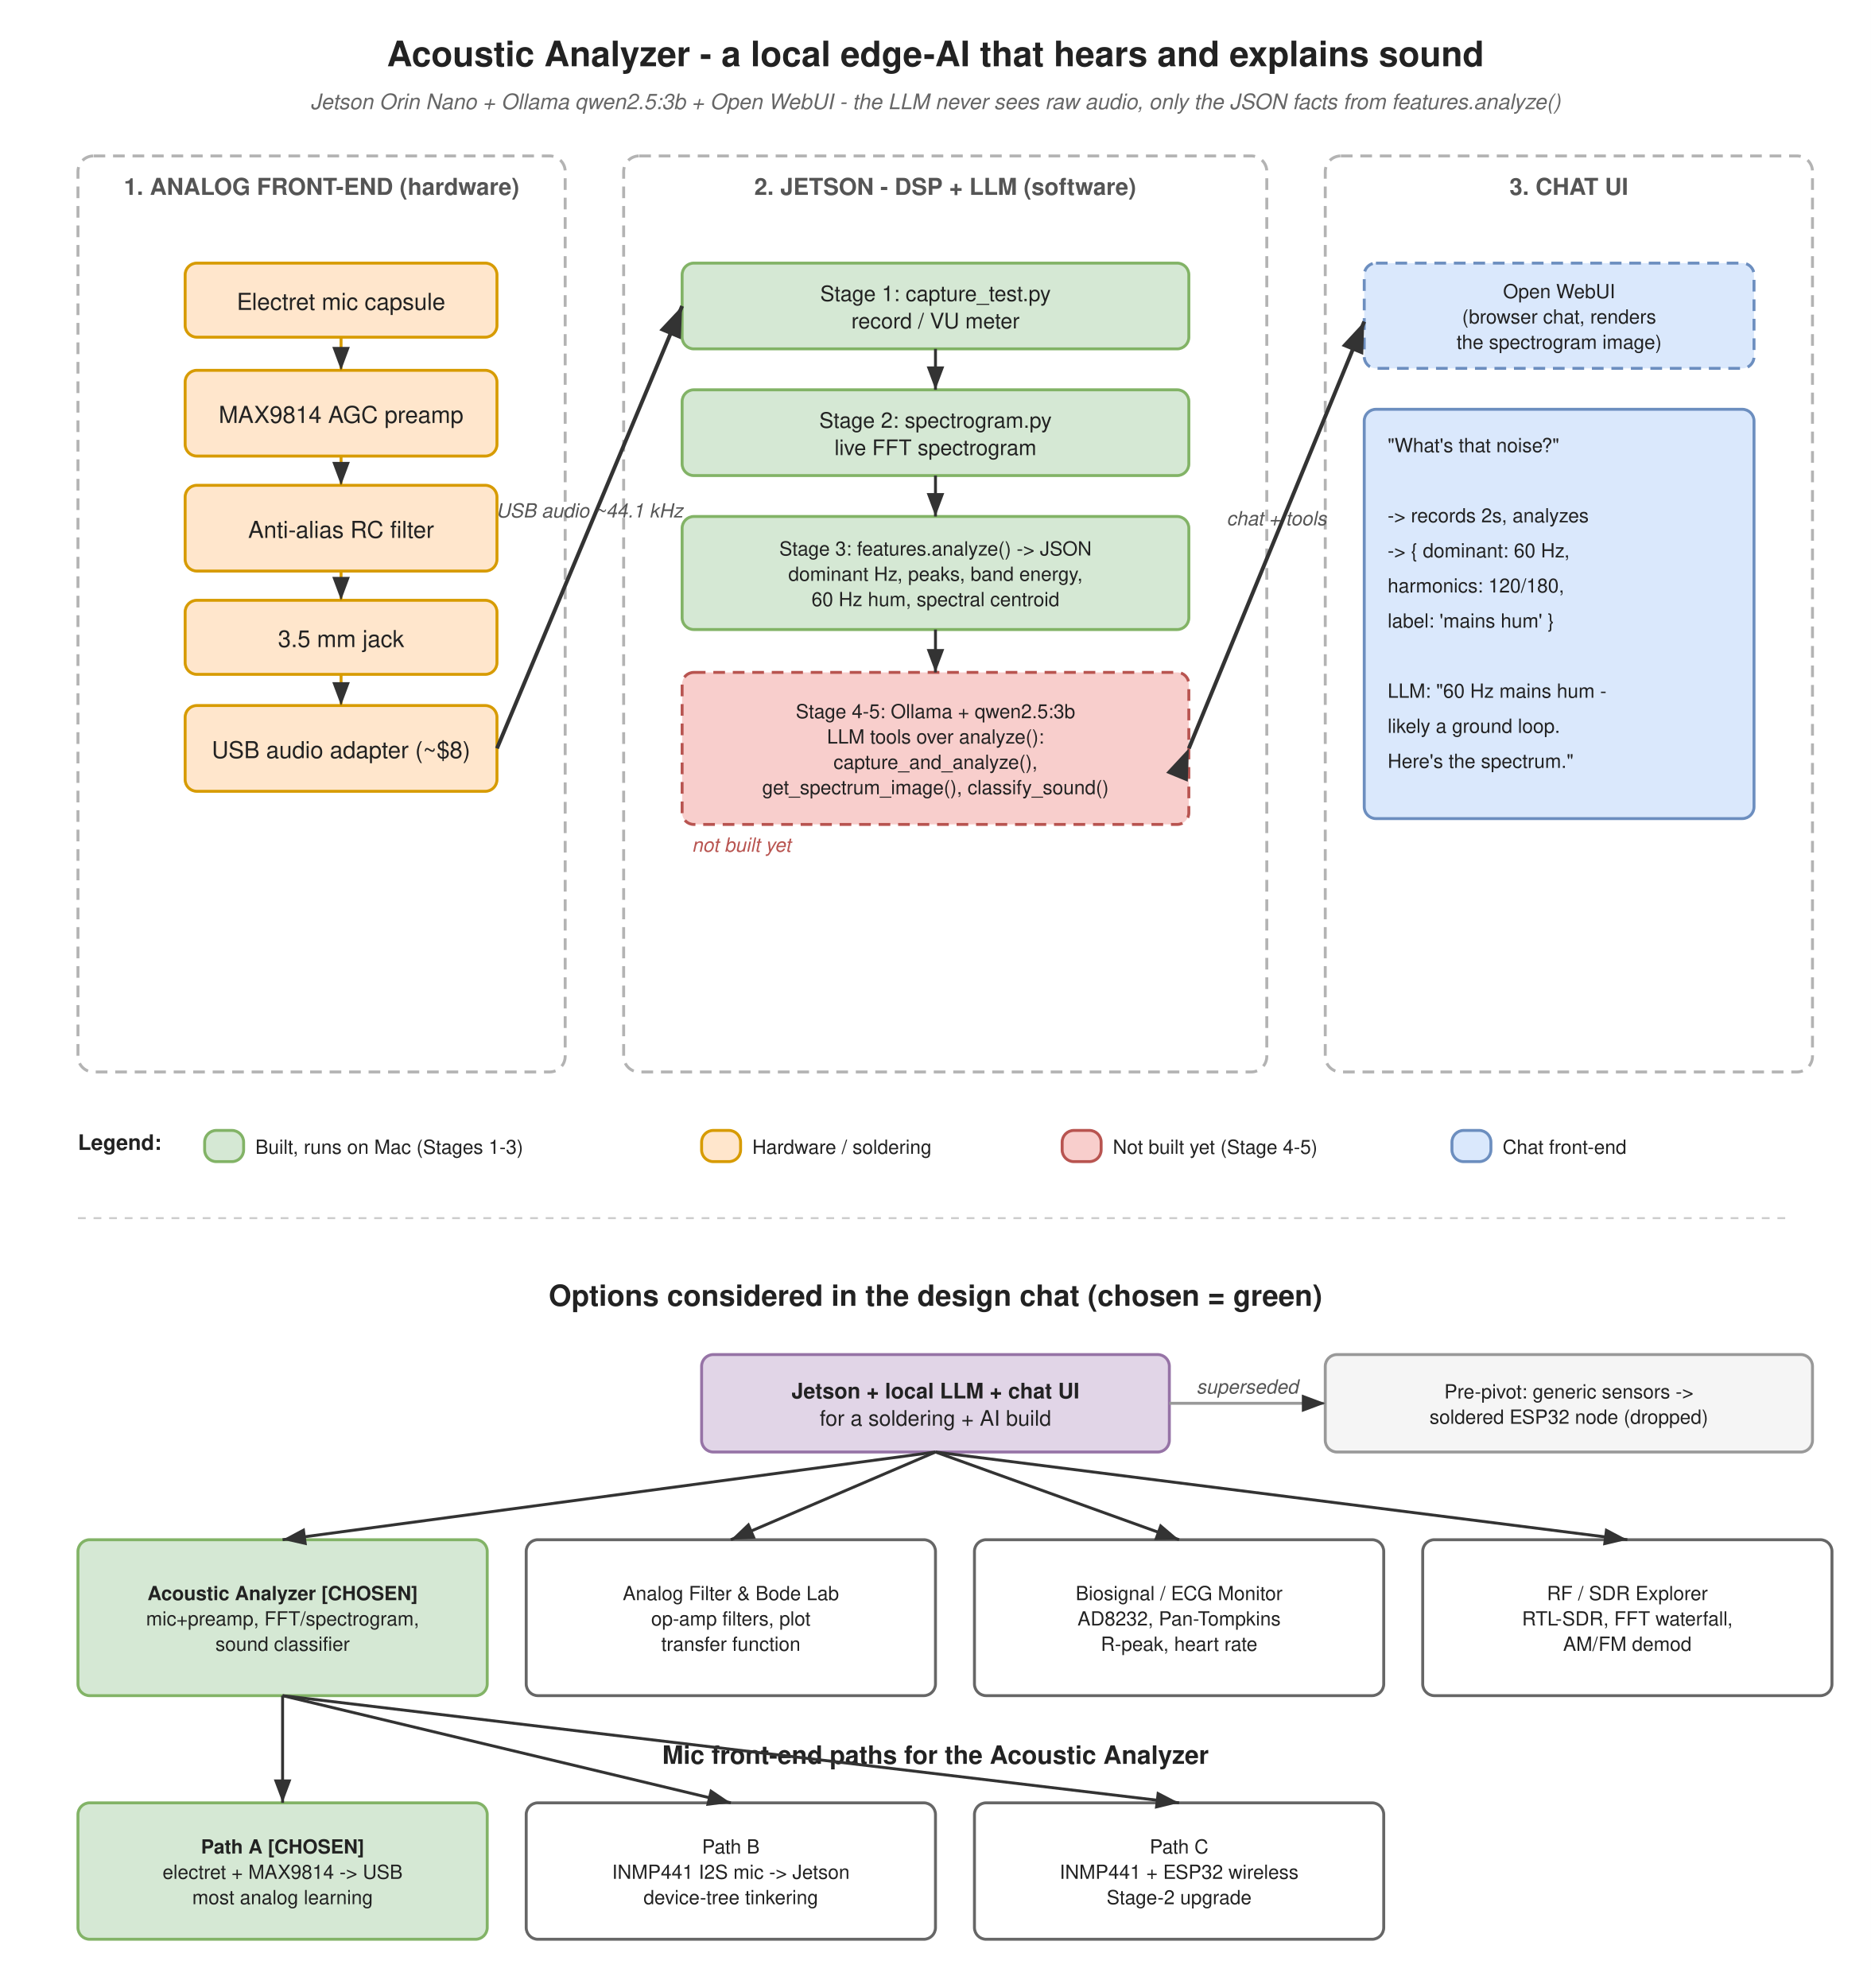
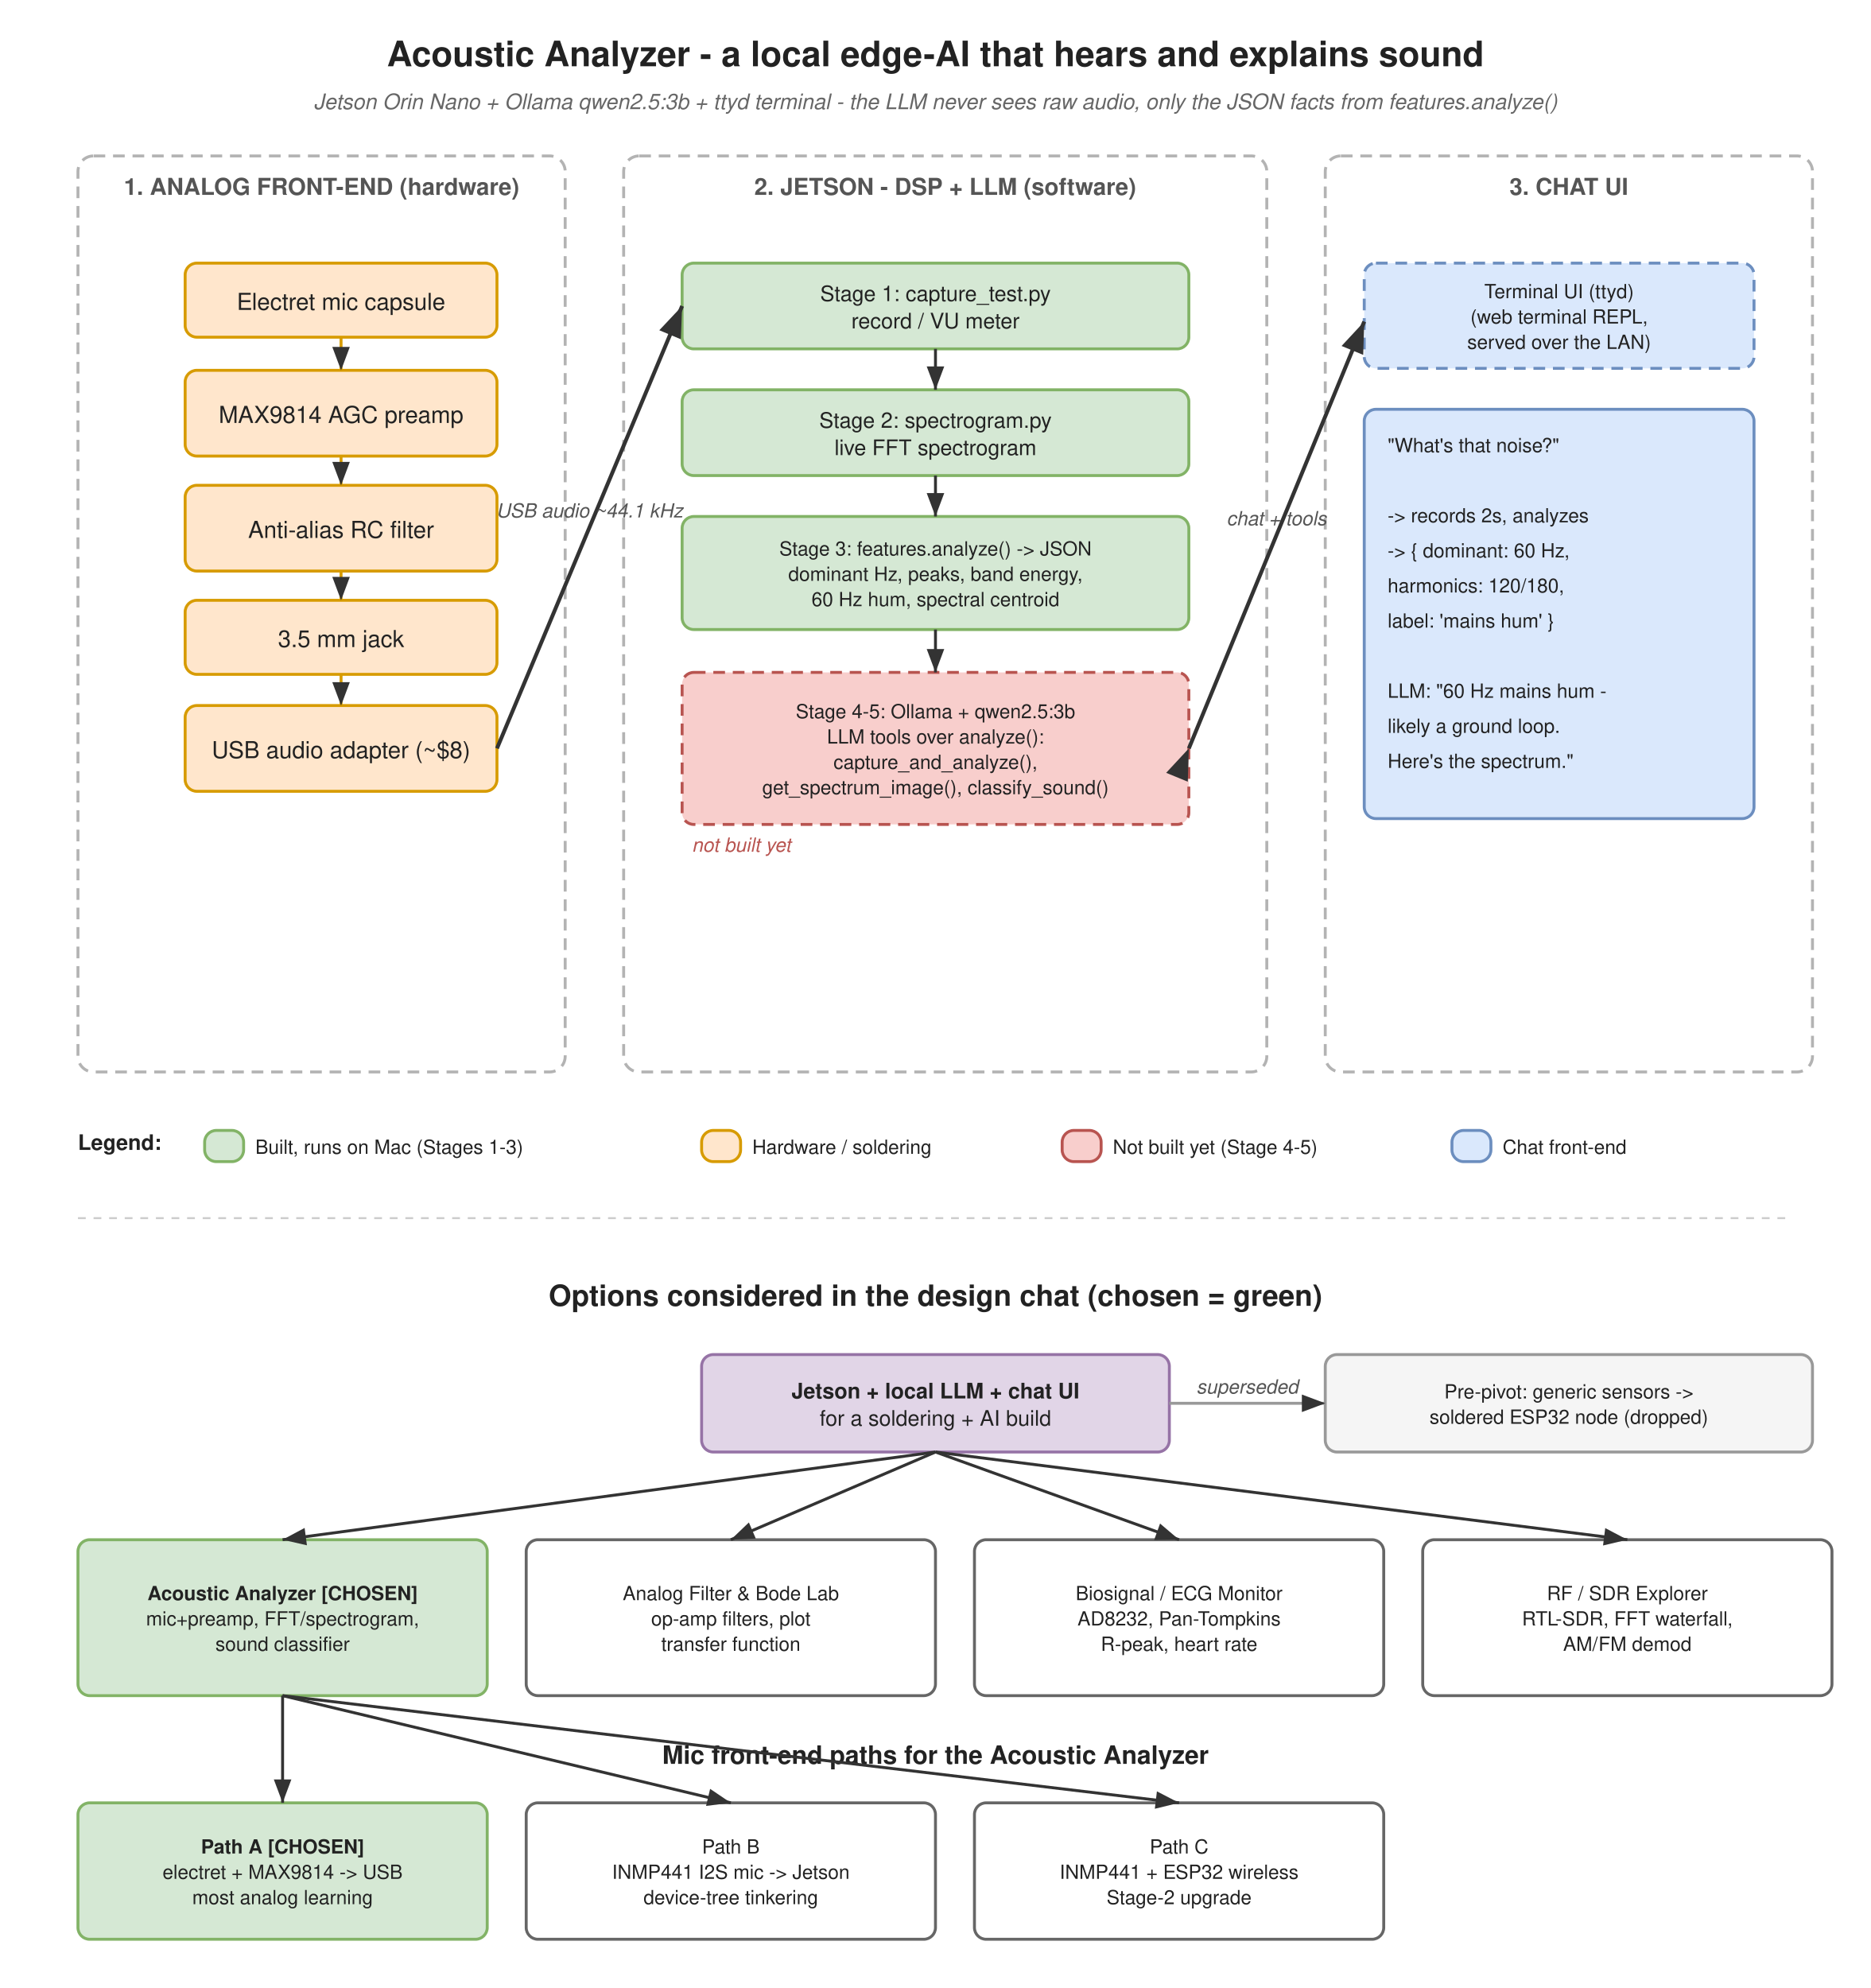
<svg xmlns="http://www.w3.org/2000/svg" width="960" height="1020" viewBox="0 0 960 1020">
  <defs>
    <marker id="a" markerWidth="10" markerHeight="10" refX="8" refY="3" orient="auto">
      <path d="M0,0 L8,3 L0,6 Z" fill="#333" />
    </marker>
  </defs>
  <rect width="960" height="1020" fill="white" />
  <text x="480.0" y="34" font-family="Helvetica,Arial,sans-serif" font-size="18" text-anchor="middle" fill="#222" font-weight="700">Acoustic Analyzer - a local edge-AI that hears and explains sound</text>
-   <text x="480.0" y="56" font-family="Helvetica,Arial,sans-serif" font-size="11" text-anchor="middle" fill="#666" font-style="italic">Jetson Orin Nano + Ollama qwen2.5:3b + Open WebUI  -  the LLM never sees raw audio, only the JSON facts from features.analyze()</text>
+   <text x="480.0" y="56" font-family="Helvetica,Arial,sans-serif" font-size="11" text-anchor="middle" fill="#666" font-style="italic">Jetson Orin Nano + Ollama qwen2.5:3b + ttyd terminal  -  the LLM never sees raw audio, only the JSON facts from features.analyze()</text>
  <rect x="40" y="80" width="250" height="470" rx="8" fill="none" stroke="#B3B3B3" stroke-width="1.5" stroke-dasharray="6 4" />
  <text x="165.0" y="100" font-family="Helvetica,Arial,sans-serif" font-size="12" text-anchor="middle" fill="#555" font-weight="700">1. ANALOG FRONT-END  (hardware)</text>
  <rect x="320" y="80" width="330" height="470" rx="8" fill="none" stroke="#B3B3B3" stroke-width="1.5" stroke-dasharray="6 4" />
  <text x="485.0" y="100" font-family="Helvetica,Arial,sans-serif" font-size="12" text-anchor="middle" fill="#555" font-weight="700">2. JETSON  -  DSP + LLM  (software)</text>
  <rect x="680" y="80" width="250" height="470" rx="8" fill="none" stroke="#B3B3B3" stroke-width="1.5" stroke-dasharray="6 4" />
  <text x="805.0" y="100" font-family="Helvetica,Arial,sans-serif" font-size="12" text-anchor="middle" fill="#555" font-weight="700">3. CHAT UI</text>
  <rect x="95" y="135" width="160" height="38" rx="6" fill="#ffe6cc" stroke="#d79b00" stroke-width="1.5" />
  <text x="175.0" y="159.0" font-family="Helvetica,Arial,sans-serif" font-size="12" text-anchor="middle" fill="#222">Electret mic capsule</text>
  <rect x="95" y="190" width="160" height="44" rx="6" fill="#ffe6cc" stroke="#d79b00" stroke-width="1.5" />
  <text x="175.0" y="217.0" font-family="Helvetica,Arial,sans-serif" font-size="12" text-anchor="middle" fill="#222">MAX9814 AGC preamp</text>
  <line x1="175" y1="173" x2="175" y2="190" stroke="#d79b00" stroke-width="1.5" marker-end="url(#a)" />
  <rect x="95" y="249" width="160" height="44" rx="6" fill="#ffe6cc" stroke="#d79b00" stroke-width="1.5" />
  <text x="175.0" y="276.0" font-family="Helvetica,Arial,sans-serif" font-size="12" text-anchor="middle" fill="#222">Anti-alias RC filter</text>
  <line x1="175" y1="234" x2="175" y2="249" stroke="#d79b00" stroke-width="1.5" marker-end="url(#a)" />
  <rect x="95" y="308" width="160" height="38" rx="6" fill="#ffe6cc" stroke="#d79b00" stroke-width="1.5" />
  <text x="175.0" y="332.0" font-family="Helvetica,Arial,sans-serif" font-size="12" text-anchor="middle" fill="#222">3.5 mm jack</text>
  <line x1="175" y1="293" x2="175" y2="308" stroke="#d79b00" stroke-width="1.5" marker-end="url(#a)" />
  <rect x="95" y="362" width="160" height="44" rx="6" fill="#ffe6cc" stroke="#d79b00" stroke-width="1.5" />
  <text x="175.0" y="389.0" font-family="Helvetica,Arial,sans-serif" font-size="12" text-anchor="middle" fill="#222">USB audio adapter (~$8)</text>
  <line x1="175" y1="346" x2="175" y2="362" stroke="#d79b00" stroke-width="1.5" marker-end="url(#a)" />
  <rect x="350" y="135" width="260" height="44" rx="6" fill="#d5e8d4" stroke="#82b366" stroke-width="1.5" />
  <text x="480.0" y="154.5" font-family="Helvetica,Arial,sans-serif" font-size="11" text-anchor="middle" fill="#222">Stage 1: capture_test.py</text>
  <text x="480.0" y="168.5" font-family="Helvetica,Arial,sans-serif" font-size="11" text-anchor="middle" fill="#222">record / VU meter</text>
  <rect x="350" y="200" width="260" height="44" rx="6" fill="#d5e8d4" stroke="#82b366" stroke-width="1.5" />
  <text x="480.0" y="219.5" font-family="Helvetica,Arial,sans-serif" font-size="11" text-anchor="middle" fill="#222">Stage 2: spectrogram.py</text>
  <text x="480.0" y="233.5" font-family="Helvetica,Arial,sans-serif" font-size="11" text-anchor="middle" fill="#222">live FFT spectrogram</text>
  <rect x="350" y="265" width="260" height="58" rx="6" fill="#d5e8d4" stroke="#82b366" stroke-width="1.5" />
  <text x="480.0" y="285.0" font-family="Helvetica,Arial,sans-serif" font-size="10" text-anchor="middle" fill="#222">Stage 3: features.analyze() -&gt; JSON</text>
  <text x="480.0" y="298.0" font-family="Helvetica,Arial,sans-serif" font-size="10" text-anchor="middle" fill="#222">dominant Hz, peaks, band energy,</text>
  <text x="480.0" y="311.0" font-family="Helvetica,Arial,sans-serif" font-size="10" text-anchor="middle" fill="#222">60 Hz hum, spectral centroid</text>
  <rect x="350" y="345" width="260" height="78" rx="6" fill="#f8cecc" stroke="#b85450" stroke-width="1.5" stroke-dasharray="6 4" />
  <text x="480.0" y="368.5" font-family="Helvetica,Arial,sans-serif" font-size="10" text-anchor="middle" fill="#222">Stage 4-5: Ollama + qwen2.5:3b</text>
  <text x="480.0" y="381.5" font-family="Helvetica,Arial,sans-serif" font-size="10" text-anchor="middle" fill="#222">LLM tools over analyze():</text>
  <text x="480.0" y="394.5" font-family="Helvetica,Arial,sans-serif" font-size="10" text-anchor="middle" fill="#222">capture_and_analyze(),</text>
  <text x="480.0" y="407.5" font-family="Helvetica,Arial,sans-serif" font-size="10" text-anchor="middle" fill="#222">get_spectrum_image(), classify_sound()</text>
  <text x="355" y="437" font-family="Helvetica,Arial,sans-serif" font-size="10" text-anchor="start" fill="#b85450" font-style="italic">not built yet</text>
  <line x1="480" y1="179" x2="480" y2="200" stroke="#333" stroke-width="1.5" marker-end="url(#a)" />
  <line x1="480" y1="244" x2="480" y2="265" stroke="#333" stroke-width="1.5" marker-end="url(#a)" />
  <line x1="480" y1="323" x2="480" y2="345" stroke="#333" stroke-width="1.5" marker-end="url(#a)" />
  <line x1="255" y1="384" x2="350" y2="157" stroke="#333" stroke-width="2" marker-end="url(#a)" />
  <text x="302.5" y="265.5" font-family="Helvetica,Arial,sans-serif" font-size="10" text-anchor="middle" fill="#555" font-style="italic">USB audio ~44.1 kHz</text>
  <rect x="700" y="135" width="200" height="54" rx="6" fill="#dae8fc" stroke="#6c8ebf" stroke-width="1.5" stroke-dasharray="6 4" />
-   <text x="800.0" y="153.0" font-family="Helvetica,Arial,sans-serif" font-size="10" text-anchor="middle" fill="#222">Open WebUI</text>
-   <text x="800.0" y="166.0" font-family="Helvetica,Arial,sans-serif" font-size="10" text-anchor="middle" fill="#222">(browser chat, renders</text>
-   <text x="800.0" y="179.0" font-family="Helvetica,Arial,sans-serif" font-size="10" text-anchor="middle" fill="#222">the spectrogram image)</text>
+   <text x="800.0" y="153.0" font-family="Helvetica,Arial,sans-serif" font-size="10" text-anchor="middle" fill="#222">Terminal UI (ttyd)</text>
+   <text x="800.0" y="166.0" font-family="Helvetica,Arial,sans-serif" font-size="10" text-anchor="middle" fill="#222">(web terminal REPL,</text>
+   <text x="800.0" y="179.0" font-family="Helvetica,Arial,sans-serif" font-size="10" text-anchor="middle" fill="#222">served over the LAN)</text>
  <rect x="700" y="210" width="200" height="210" rx="6" fill="#dae8fc" stroke="#6c8ebf" stroke-width="1.5" />
  <text x="712" y="232" font-family="Helvetica,Arial,sans-serif" font-size="10" text-anchor="start" fill="#222">"What's that noise?"</text>
  <text x="712" y="250" font-family="Helvetica,Arial,sans-serif" font-size="10" text-anchor="start" fill="#222" />
  <text x="712" y="268" font-family="Helvetica,Arial,sans-serif" font-size="10" text-anchor="start" fill="#222">-&gt; records 2s, analyzes</text>
  <text x="712" y="286" font-family="Helvetica,Arial,sans-serif" font-size="10" text-anchor="start" fill="#222">-&gt; { dominant: 60 Hz,</text>
  <text x="712" y="304" font-family="Helvetica,Arial,sans-serif" font-size="10" text-anchor="start" fill="#222">     harmonics: 120/180,</text>
  <text x="712" y="322" font-family="Helvetica,Arial,sans-serif" font-size="10" text-anchor="start" fill="#222">     label: 'mains hum' }</text>
  <text x="712" y="340" font-family="Helvetica,Arial,sans-serif" font-size="10" text-anchor="start" fill="#222" />
  <text x="712" y="358" font-family="Helvetica,Arial,sans-serif" font-size="10" text-anchor="start" fill="#222">LLM: "60 Hz mains hum -</text>
  <text x="712" y="376" font-family="Helvetica,Arial,sans-serif" font-size="10" text-anchor="start" fill="#222">likely a ground loop.</text>
  <text x="712" y="394" font-family="Helvetica,Arial,sans-serif" font-size="10" text-anchor="start" fill="#222">Here's the spectrum."</text>
  <line x1="610" y1="384" x2="700" y2="165" stroke="#333" stroke-width="2" marker-end="url(#a)" marker-start="url(#a)" />
  <text x="655.0" y="269.5" font-family="Helvetica,Arial,sans-serif" font-size="10" text-anchor="middle" fill="#555" font-style="italic">chat + tools</text>
  <text x="40" y="590" font-family="Helvetica,Arial,sans-serif" font-size="11" text-anchor="start" fill="#222" font-weight="700">Legend:</text>
  <rect x="105" y="580" width="20" height="16" rx="6" fill="#d5e8d4" stroke="#82b366" stroke-width="1.5" />
  <text x="131" y="592" font-family="Helvetica,Arial,sans-serif" font-size="10" text-anchor="start" fill="#222">Built, runs on Mac (Stages 1-3)</text>
  <rect x="360" y="580" width="20" height="16" rx="6" fill="#ffe6cc" stroke="#d79b00" stroke-width="1.5" />
  <text x="386" y="592" font-family="Helvetica,Arial,sans-serif" font-size="10" text-anchor="start" fill="#222">Hardware / soldering</text>
  <rect x="545" y="580" width="20" height="16" rx="6" fill="#f8cecc" stroke="#b85450" stroke-width="1.5" />
  <text x="571" y="592" font-family="Helvetica,Arial,sans-serif" font-size="10" text-anchor="start" fill="#222">Not built yet (Stage 4-5)</text>
  <rect x="745" y="580" width="20" height="16" rx="6" fill="#dae8fc" stroke="#6c8ebf" stroke-width="1.5" />
  <text x="771" y="592" font-family="Helvetica,Arial,sans-serif" font-size="10" text-anchor="start" fill="#222">Chat front-end</text>
  <line x1="40" y1="625" x2="920" y2="625" stroke="#ccc" stroke-width="1" stroke-dasharray="4 4" />
  <text x="480.0" y="670" font-family="Helvetica,Arial,sans-serif" font-size="15" text-anchor="middle" fill="#222" font-weight="700">Options considered in the design chat  (chosen = green)</text>
  <rect x="360" y="695" width="240" height="50" rx="6" fill="#e1d5e7" stroke="#9673a6" stroke-width="1.5" />
  <text x="480.0" y="717.5" font-family="Helvetica,Arial,sans-serif" font-size="11" text-anchor="middle" fill="#222" font-weight="700">Jetson + local LLM + chat UI</text>
  <text x="480.0" y="731.5" font-family="Helvetica,Arial,sans-serif" font-size="11" text-anchor="middle" fill="#222">for a soldering + AI build</text>
  <rect x="680" y="695" width="250" height="50" rx="6" fill="#f5f5f5" stroke="#999999" stroke-width="1.5" />
  <text x="805.0" y="717.5" font-family="Helvetica,Arial,sans-serif" font-size="10" text-anchor="middle" fill="#222">Pre-pivot: generic sensors -&gt;</text>
  <text x="805.0" y="730.5" font-family="Helvetica,Arial,sans-serif" font-size="10" text-anchor="middle" fill="#222">soldered ESP32 node (dropped)</text>
  <line x1="600" y1="720" x2="680" y2="720" stroke="#999" stroke-width="1.5" marker-end="url(#a)" />
  <text x="640.0" y="715.0" font-family="Helvetica,Arial,sans-serif" font-size="10" text-anchor="middle" fill="#555" font-style="italic">superseded</text>
  <rect x="40" y="790" width="210" height="80" rx="6" fill="#d5e8d4" stroke="#82b366" stroke-width="1.5" />
  <text x="145.0" y="821.0" font-family="Helvetica,Arial,sans-serif" font-size="10" text-anchor="middle" fill="#222" font-weight="700">Acoustic Analyzer [CHOSEN]</text>
  <text x="145.0" y="834.0" font-family="Helvetica,Arial,sans-serif" font-size="10" text-anchor="middle" fill="#222">mic+preamp, FFT/spectrogram,</text>
  <text x="145.0" y="847.0" font-family="Helvetica,Arial,sans-serif" font-size="10" text-anchor="middle" fill="#222">sound classifier</text>
  <line x1="480" y1="745" x2="145" y2="790" stroke="#333" stroke-width="1.5" marker-end="url(#a)" />
  <rect x="270" y="790" width="210" height="80" rx="6" fill="#ffffff" stroke="#666666" stroke-width="1.5" />
  <text x="375.0" y="821.0" font-family="Helvetica,Arial,sans-serif" font-size="10" text-anchor="middle" fill="#222">Analog Filter &amp; Bode Lab</text>
  <text x="375.0" y="834.0" font-family="Helvetica,Arial,sans-serif" font-size="10" text-anchor="middle" fill="#222">op-amp filters, plot</text>
  <text x="375.0" y="847.0" font-family="Helvetica,Arial,sans-serif" font-size="10" text-anchor="middle" fill="#222">transfer function</text>
  <line x1="480" y1="745" x2="375" y2="790" stroke="#333" stroke-width="1.5" marker-end="url(#a)" />
  <rect x="500" y="790" width="210" height="80" rx="6" fill="#ffffff" stroke="#666666" stroke-width="1.5" />
  <text x="605.0" y="821.0" font-family="Helvetica,Arial,sans-serif" font-size="10" text-anchor="middle" fill="#222">Biosignal / ECG Monitor</text>
  <text x="605.0" y="834.0" font-family="Helvetica,Arial,sans-serif" font-size="10" text-anchor="middle" fill="#222">AD8232, Pan-Tompkins</text>
  <text x="605.0" y="847.0" font-family="Helvetica,Arial,sans-serif" font-size="10" text-anchor="middle" fill="#222">R-peak, heart rate</text>
  <line x1="480" y1="745" x2="605" y2="790" stroke="#333" stroke-width="1.5" marker-end="url(#a)" />
  <rect x="730" y="790" width="210" height="80" rx="6" fill="#ffffff" stroke="#666666" stroke-width="1.5" />
  <text x="835.0" y="821.0" font-family="Helvetica,Arial,sans-serif" font-size="10" text-anchor="middle" fill="#222">RF / SDR Explorer</text>
  <text x="835.0" y="834.0" font-family="Helvetica,Arial,sans-serif" font-size="10" text-anchor="middle" fill="#222">RTL-SDR, FFT waterfall,</text>
  <text x="835.0" y="847.0" font-family="Helvetica,Arial,sans-serif" font-size="10" text-anchor="middle" fill="#222">AM/FM demod</text>
  <line x1="480" y1="745" x2="835" y2="790" stroke="#333" stroke-width="1.5" marker-end="url(#a)" />
  <text x="480.0" y="905" font-family="Helvetica,Arial,sans-serif" font-size="13" text-anchor="middle" fill="#222" font-weight="700">Mic front-end paths for the Acoustic Analyzer</text>
  <rect x="40" y="925" width="210" height="70" rx="6" fill="#d5e8d4" stroke="#82b366" stroke-width="1.5" />
  <text x="145.0" y="951.0" font-family="Helvetica,Arial,sans-serif" font-size="10" text-anchor="middle" fill="#222" font-weight="700">Path A [CHOSEN]</text>
  <text x="145.0" y="964.0" font-family="Helvetica,Arial,sans-serif" font-size="10" text-anchor="middle" fill="#222">electret + MAX9814 -&gt; USB</text>
  <text x="145.0" y="977.0" font-family="Helvetica,Arial,sans-serif" font-size="10" text-anchor="middle" fill="#222">most analog learning</text>
  <line x1="145" y1="870" x2="145" y2="925" stroke="#333" stroke-width="1.5" marker-end="url(#a)" />
  <rect x="270" y="925" width="210" height="70" rx="6" fill="#ffffff" stroke="#666666" stroke-width="1.5" />
  <text x="375.0" y="951.0" font-family="Helvetica,Arial,sans-serif" font-size="10" text-anchor="middle" fill="#222">Path B</text>
  <text x="375.0" y="964.0" font-family="Helvetica,Arial,sans-serif" font-size="10" text-anchor="middle" fill="#222">INMP441 I2S mic -&gt; Jetson</text>
  <text x="375.0" y="977.0" font-family="Helvetica,Arial,sans-serif" font-size="10" text-anchor="middle" fill="#222">device-tree tinkering</text>
  <line x1="145" y1="870" x2="375" y2="925" stroke="#333" stroke-width="1.5" marker-end="url(#a)" />
  <rect x="500" y="925" width="210" height="70" rx="6" fill="#ffffff" stroke="#666666" stroke-width="1.5" />
  <text x="605.0" y="951.0" font-family="Helvetica,Arial,sans-serif" font-size="10" text-anchor="middle" fill="#222">Path C</text>
  <text x="605.0" y="964.0" font-family="Helvetica,Arial,sans-serif" font-size="10" text-anchor="middle" fill="#222">INMP441 + ESP32 wireless</text>
  <text x="605.0" y="977.0" font-family="Helvetica,Arial,sans-serif" font-size="10" text-anchor="middle" fill="#222">Stage-2 upgrade</text>
  <line x1="145" y1="870" x2="605" y2="925" stroke="#333" stroke-width="1.5" marker-end="url(#a)" />
</svg>
